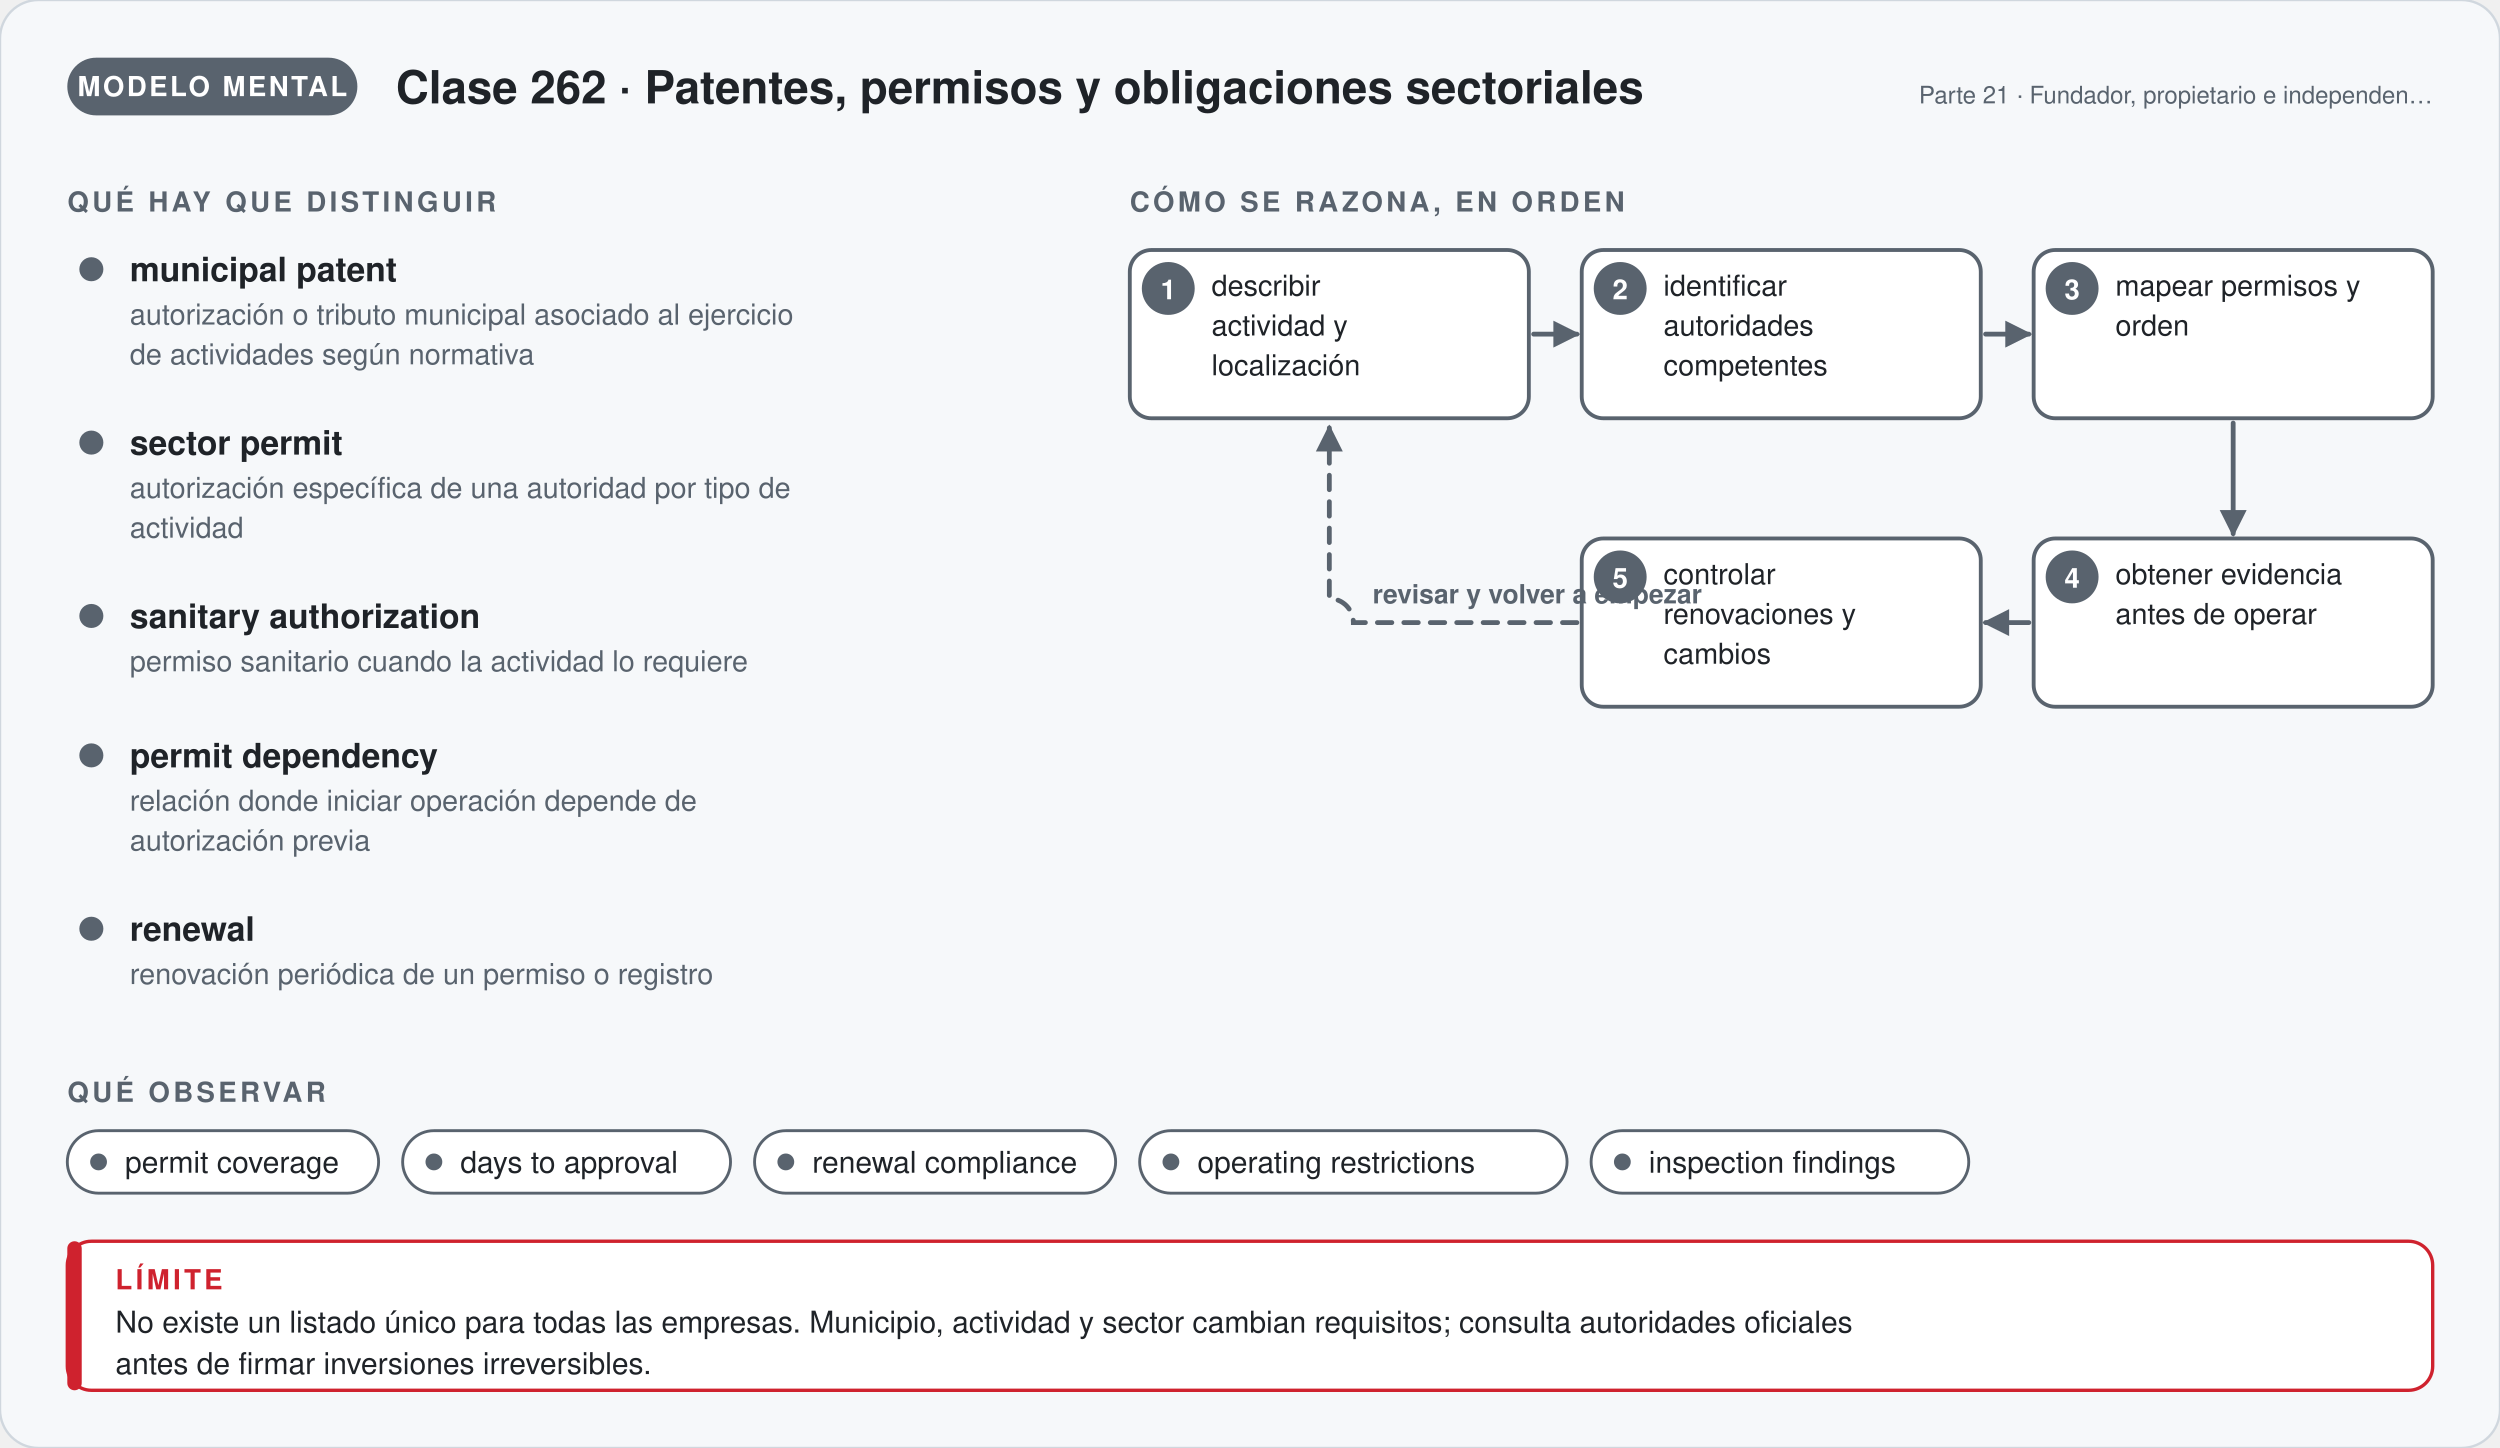
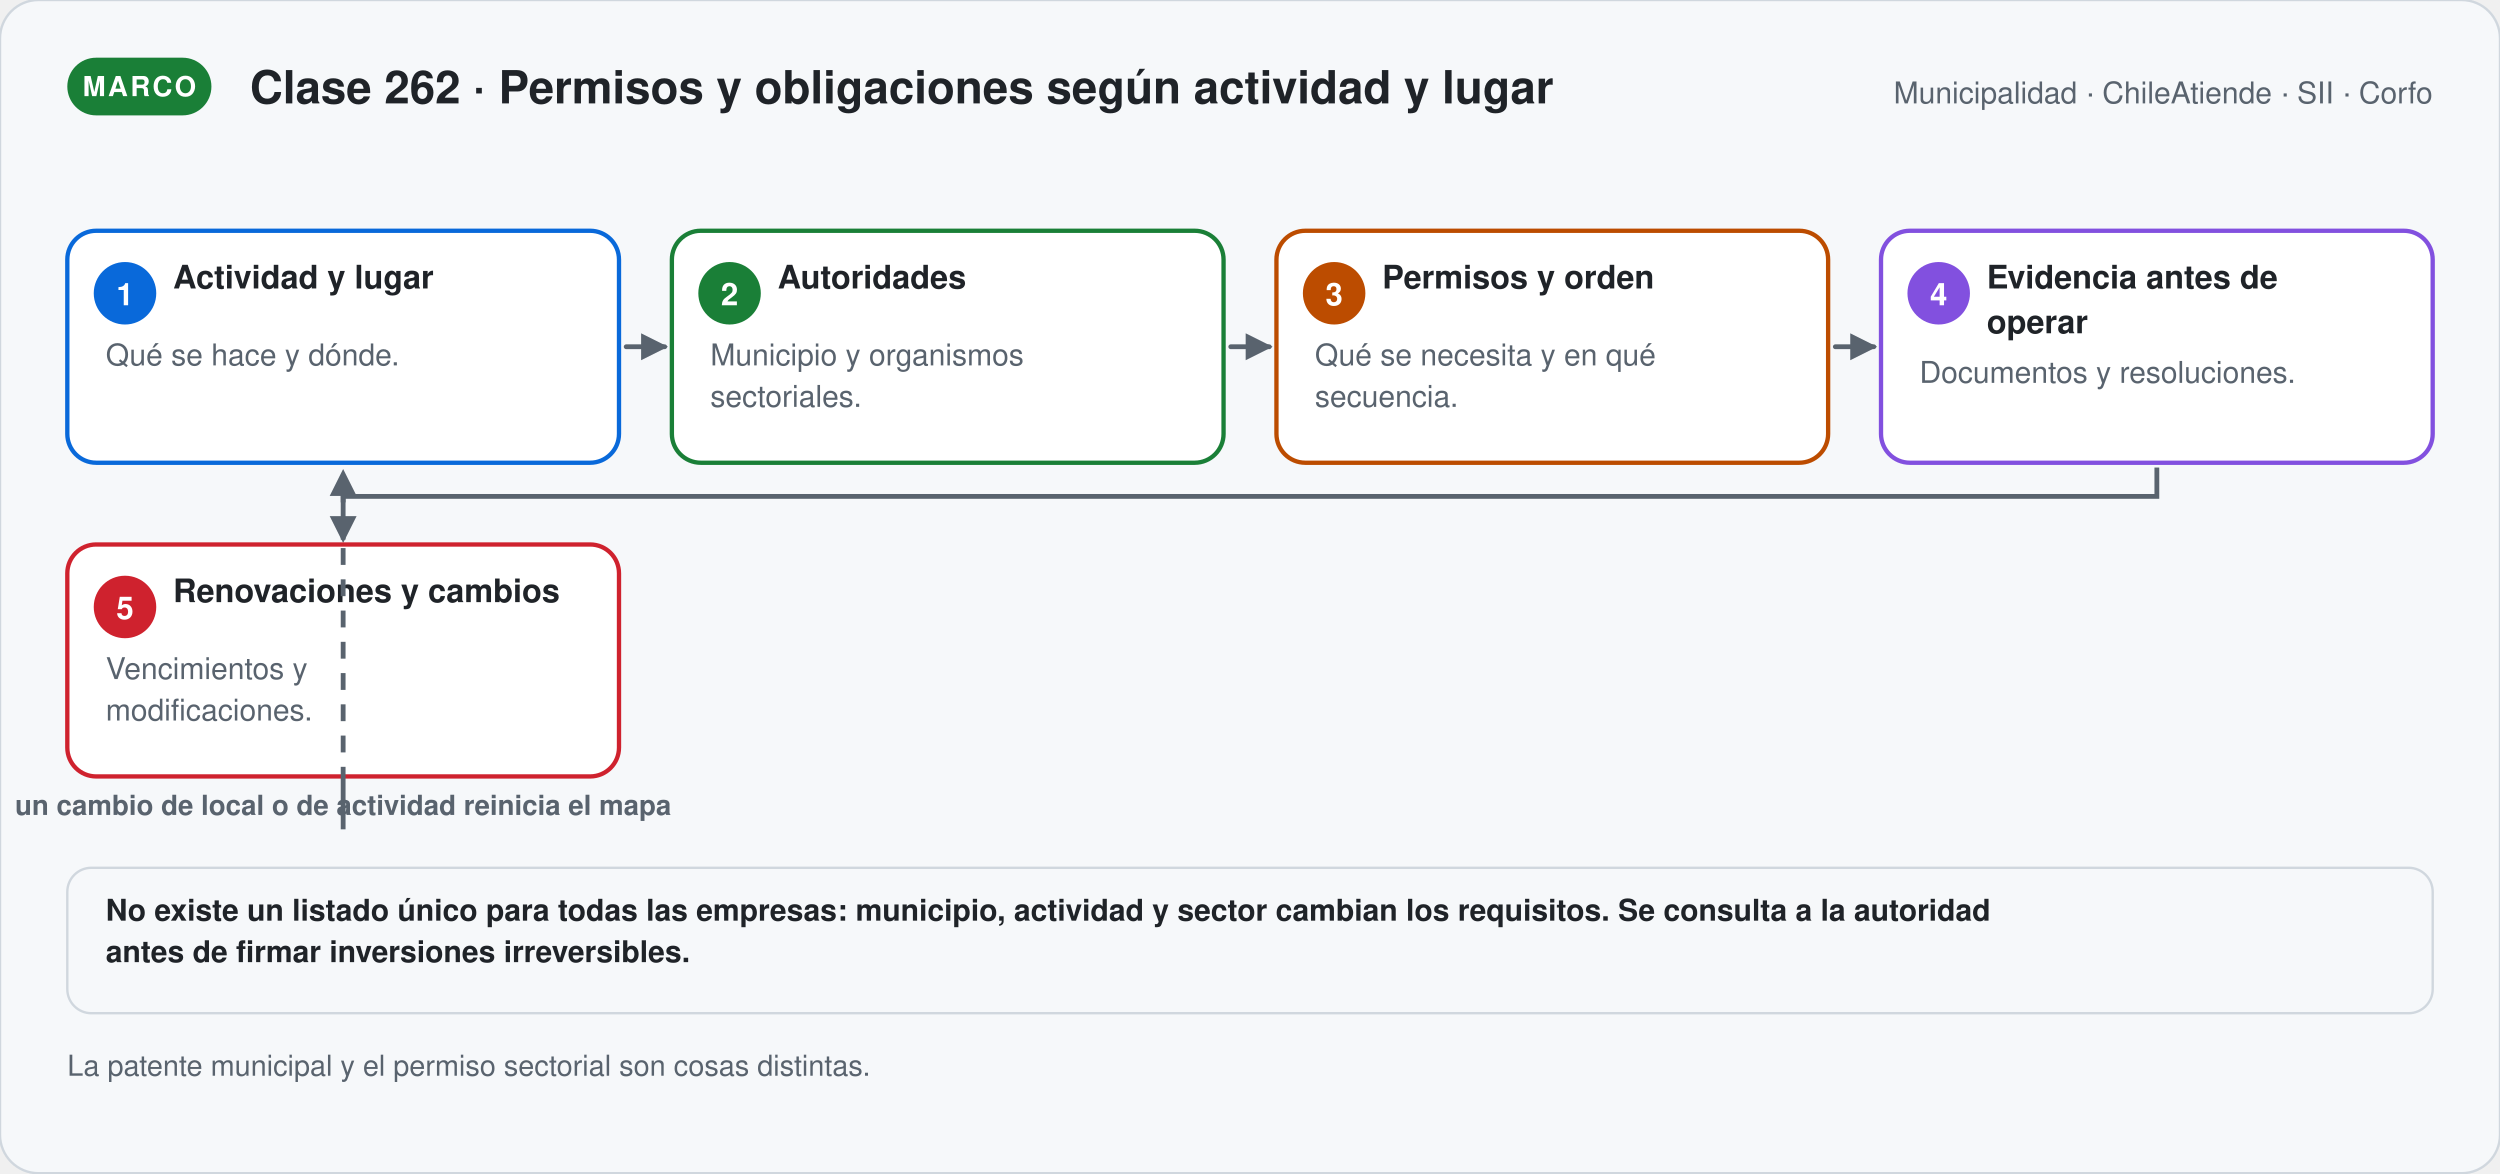
- <svg xmlns="http://www.w3.org/2000/svg" viewBox="0 0 1040 602.36" width="1040" role="img" aria-labelledby="t-g262 d-g262" font-family="'Segoe UI', 'Helvetica Neue', Helvetica, Arial, sans-serif">
+ <svg xmlns="http://www.w3.org/2000/svg" viewBox="0 0 1040 488.06" width="1040" role="img" aria-labelledby="t-s262 d-s262" font-family="'Segoe UI', 'Helvetica Neue', Helvetica, Arial, sans-serif">
  <defs>
-     <marker id="p-g262" viewBox="0 0 10 10" refX="8" refY="5" markerWidth="7" markerHeight="7" orient="auto">
+     <marker id="p-s262" viewBox="0 0 10 10" refX="8" refY="5" markerWidth="7" markerHeight="7" orient="auto">
      <path d="M1,1 L9,5 L1,9 Z" fill="#59636e" />
    </marker>
  </defs>
-   <rect width="1040" height="602.36" rx="16" fill="#f6f8fa" stroke="#d0d7de" />
-   <rect x="28" y="24" width="120.67" height="24" rx="12" fill="#59636e" />
-   <text x="88.335" y="40" font-size="11.5" font-weight="700" fill="#ffffff" text-anchor="middle" letter-spacing="1">MODELO MENTAL</text>
-   <text x="164.67" y="43" font-size="19" font-weight="700" fill="#1f2328" text-anchor="start">Clase 262 · Patentes, permisos y obligaciones sectoriales</text>
-   <text x="1012" y="43" font-size="10" font-weight="400" fill="#59636e" text-anchor="end">Parte 21 · Fundador, propietario e independen…</text>
-   <text x="28" y="88" font-size="11.5" font-weight="700" fill="#59636e" text-anchor="start" letter-spacing="1.4">QUÉ HAY QUE DISTINGUIR</text>
-   <circle cx="38" cy="112" r="5" fill="#59636e" />
-   <text x="54" y="117" font-size="14" font-weight="700" fill="#1f2328" text-anchor="start">municipal patent</text>
-   <text x="54" y="135" font-size="12" font-weight="400" fill="#59636e" text-anchor="start">autorización o tributo municipal asociado al ejercicio</text>
-   <text x="54" y="151.56" font-size="12" font-weight="400" fill="#59636e" text-anchor="start">de actividades según normativa</text>
-   <circle cx="38" cy="184.12" r="5" fill="#59636e" />
-   <text x="54" y="189.12" font-size="14" font-weight="700" fill="#1f2328" text-anchor="start">sector permit</text>
-   <text x="54" y="207.12" font-size="12" font-weight="400" fill="#59636e" text-anchor="start">autorización específica de una autoridad por tipo de</text>
-   <text x="54" y="223.68" font-size="12" font-weight="400" fill="#59636e" text-anchor="start">actividad</text>
-   <circle cx="38" cy="256.24" r="5" fill="#59636e" />
-   <text x="54" y="261.24" font-size="14" font-weight="700" fill="#1f2328" text-anchor="start">sanitary authorization</text>
-   <text x="54" y="279.24" font-size="12" font-weight="400" fill="#59636e" text-anchor="start">permiso sanitario cuando la actividad lo requiere</text>
-   <circle cx="38" cy="314.24" r="5" fill="#59636e" />
-   <text x="54" y="319.24" font-size="14" font-weight="700" fill="#1f2328" text-anchor="start">permit dependency</text>
-   <text x="54" y="337.24" font-size="12" font-weight="400" fill="#59636e" text-anchor="start">relación donde iniciar operación depende de</text>
-   <text x="54" y="353.8" font-size="12" font-weight="400" fill="#59636e" text-anchor="start">autorización previa</text>
-   <circle cx="38" cy="386.36" r="5" fill="#59636e" />
-   <text x="54" y="391.36" font-size="14" font-weight="700" fill="#1f2328" text-anchor="start">renewal</text>
-   <text x="54" y="409.36" font-size="12" font-weight="400" fill="#59636e" text-anchor="start">renovación periódica de un permiso o registro</text>
-   <text x="470" y="88" font-size="11.5" font-weight="700" fill="#59636e" text-anchor="start" letter-spacing="1.4">CÓMO SE RAZONA, EN ORDEN</text>
-   <rect x="470" y="104" width="166" height="70" rx="9" fill="#ffffff" stroke="#59636e" stroke-width="1.6" />
-   <circle cx="486.0" cy="120" r="11" fill="#59636e" />
-   <text x="486" y="124.5" font-size="11.5" font-weight="700" fill="#ffffff" text-anchor="middle">1</text>
-   <text x="504" y="123" font-size="12" font-weight="400" fill="#1f2328" text-anchor="start">describir</text>
-   <text x="504" y="139.56" font-size="12" font-weight="400" fill="#1f2328" text-anchor="start">actividad y</text>
-   <text x="504" y="156.12" font-size="12" font-weight="400" fill="#1f2328" text-anchor="start">localización</text>
-   <rect x="658" y="104" width="166" height="70" rx="9" fill="#ffffff" stroke="#59636e" stroke-width="1.6" />
-   <circle cx="674.0" cy="120" r="11" fill="#59636e" />
-   <text x="674" y="124.5" font-size="11.5" font-weight="700" fill="#ffffff" text-anchor="middle">2</text>
-   <text x="692" y="123" font-size="12" font-weight="400" fill="#1f2328" text-anchor="start">identificar</text>
-   <text x="692" y="139.56" font-size="12" font-weight="400" fill="#1f2328" text-anchor="start">autoridades</text>
-   <text x="692" y="156.12" font-size="12" font-weight="400" fill="#1f2328" text-anchor="start">competentes</text>
-   <rect x="846" y="104" width="166" height="70" rx="9" fill="#ffffff" stroke="#59636e" stroke-width="1.6" />
-   <circle cx="862.0" cy="120" r="11" fill="#59636e" />
-   <text x="862" y="124.5" font-size="11.5" font-weight="700" fill="#ffffff" text-anchor="middle">3</text>
-   <text x="880" y="123" font-size="12" font-weight="400" fill="#1f2328" text-anchor="start">mapear permisos y</text>
-   <text x="880" y="139.56" font-size="12" font-weight="400" fill="#1f2328" text-anchor="start">orden</text>
-   <rect x="846" y="224" width="166" height="70" rx="9" fill="#ffffff" stroke="#59636e" stroke-width="1.6" />
-   <circle cx="862.0" cy="240" r="11" fill="#59636e" />
-   <text x="862" y="244.5" font-size="11.5" font-weight="700" fill="#ffffff" text-anchor="middle">4</text>
-   <text x="880" y="243" font-size="12" font-weight="400" fill="#1f2328" text-anchor="start">obtener evidencia</text>
-   <text x="880" y="259.56" font-size="12" font-weight="400" fill="#1f2328" text-anchor="start">antes de operar</text>
-   <rect x="658" y="224" width="166" height="70" rx="9" fill="#ffffff" stroke="#59636e" stroke-width="1.6" />
-   <circle cx="674.0" cy="240" r="11" fill="#59636e" />
-   <text x="674" y="244.5" font-size="11.5" font-weight="700" fill="#ffffff" text-anchor="middle">5</text>
-   <text x="692" y="243" font-size="12" font-weight="400" fill="#1f2328" text-anchor="start">controlar</text>
-   <text x="692" y="259.56" font-size="12" font-weight="400" fill="#1f2328" text-anchor="start">renovaciones y</text>
-   <text x="692" y="276.12" font-size="12" font-weight="400" fill="#1f2328" text-anchor="start">cambios</text>
-   <path d="M638,139 L656,139" stroke="#59636e" stroke-width="2" fill="none" stroke-linecap="round" marker-end="url(#p-g262)" />
-   <path d="M826,139 L844,139" stroke="#59636e" stroke-width="2" fill="none" stroke-linecap="round" marker-end="url(#p-g262)" />
-   <path d="M929,176 L929,222" stroke="#59636e" stroke-width="2" fill="none" stroke-linecap="round" marker-end="url(#p-g262)" />
-   <path d="M844,259 L826,259" stroke="#59636e" stroke-width="2" fill="none" stroke-linecap="round" marker-end="url(#p-g262)" />
-   <path d="M656.0,259.0 H563.0 a10,10 0 0 0 -10,-10 V178" stroke="#59636e" stroke-width="2" fill="none" stroke-dasharray="6 5" stroke-linecap="round" marker-end="url(#p-g262)" />
-   <text x="571" y="251" font-size="11" font-weight="600" fill="#59636e" text-anchor="start">revisar y volver a empezar</text>
-   <text x="28" y="458.36" font-size="11.5" font-weight="700" fill="#59636e" text-anchor="start" letter-spacing="1.4">QUÉ OBSERVAR</text>
-   <rect x="28" y="470.36" width="129.5" height="26" rx="13" fill="#ffffff" stroke="#59636e" stroke-width="1.2" />
-   <circle cx="41" cy="483.36" r="3.5" fill="#59636e" />
-   <text x="52" y="487.86" font-size="12.5" font-weight="400" fill="#1f2328" text-anchor="start">permit coverage</text>
-   <rect x="167.5" y="470.36" width="136.4" height="26" rx="13" fill="#ffffff" stroke="#59636e" stroke-width="1.2" />
-   <circle cx="180.5" cy="483.36" r="3.5" fill="#59636e" />
-   <text x="191.5" y="487.86" font-size="12.5" font-weight="400" fill="#1f2328" text-anchor="start">days to approval</text>
-   <rect x="313.9" y="470.36" width="150.2" height="26" rx="13" fill="#ffffff" stroke="#59636e" stroke-width="1.2" />
-   <circle cx="326.9" cy="483.36" r="3.5" fill="#59636e" />
-   <text x="337.9" y="487.86" font-size="12.5" font-weight="400" fill="#1f2328" text-anchor="start">renewal compliance</text>
-   <rect x="474.1" y="470.36" width="177.8" height="26" rx="13" fill="#ffffff" stroke="#59636e" stroke-width="1.2" />
-   <circle cx="487.1" cy="483.36" r="3.5" fill="#59636e" />
-   <text x="498.1" y="487.86" font-size="12.5" font-weight="400" fill="#1f2328" text-anchor="start">operating restrictions</text>
-   <rect x="661.9" y="470.36" width="157.1" height="26" rx="13" fill="#ffffff" stroke="#59636e" stroke-width="1.2" />
-   <circle cx="674.9" cy="483.36" r="3.5" fill="#59636e" />
-   <text x="685.9" y="487.86" font-size="12.5" font-weight="400" fill="#1f2328" text-anchor="start">inspection findings</text>
-   <rect x="28" y="516.36" width="984" height="62" rx="10" fill="#ffffff" stroke="#cf222e" stroke-width="1.4" />
-   <rect x="28" y="516.36" width="6" height="62" rx="3" fill="#cf222e" />
-   <text x="48" y="536.36" font-size="11.5" font-weight="700" fill="#cf222e" text-anchor="start" letter-spacing="1.4">LÍMITE</text>
-   <text x="48" y="554.36" font-size="12.5" font-weight="400" fill="#1f2328" text-anchor="start">No existe un listado único para todas las empresas. Municipio, actividad y sector cambian requisitos; consulta autoridades oficiales</text>
-   <text x="48" y="571.61" font-size="12.5" font-weight="400" fill="#1f2328" text-anchor="start">antes de firmar inversiones irreversibles.</text>
+   <rect width="1040" height="488.06" rx="16" fill="#f6f8fa" stroke="#d0d7de" />
+   <rect x="28" y="24" width="59.95" height="24" rx="12" fill="#1a7f37" />
+   <text x="57.975" y="40" font-size="11.5" font-weight="700" fill="#ffffff" text-anchor="middle" letter-spacing="1">MARCO</text>
+   <text x="103.95" y="43" font-size="19" font-weight="700" fill="#1f2328" text-anchor="start">Clase 262 · Permisos y obligaciones según actividad y lugar</text>
+   <text x="1012" y="43" font-size="12.5" font-weight="400" fill="#59636e" text-anchor="end">Municipalidad · ChileAtiende · SII · Corfo</text>
+   <rect x="28" y="96" width="229.5" height="96.5" rx="12" fill="#ffffff" stroke="#0969da" stroke-width="1.8" />
+   <circle cx="52.0" cy="122.0" r="13" fill="#0969da" />
+   <text x="52" y="127" font-size="13" font-weight="700" fill="#ffffff" text-anchor="middle">1</text>
+   <text x="72" y="120" font-size="13.5" font-weight="700" fill="#1f2328" text-anchor="start">Actividad y lugar</text>
+   <text x="44" y="152" font-size="12.5" font-weight="400" fill="#59636e" text-anchor="start">Qué se hace y dónde.</text>
+   <path d="M260.5,144.25 L276.5,144.25" stroke="#59636e" stroke-width="2" fill="none" stroke-linecap="round" marker-end="url(#p-s262)" />
+   <rect x="279.5" y="96" width="229.5" height="96.5" rx="12" fill="#ffffff" stroke="#1a7f37" stroke-width="1.8" />
+   <circle cx="303.5" cy="122.0" r="13" fill="#1a7f37" />
+   <text x="303.5" y="127" font-size="13" font-weight="700" fill="#ffffff" text-anchor="middle">2</text>
+   <text x="323.5" y="120" font-size="13.5" font-weight="700" fill="#1f2328" text-anchor="start">Autoridades</text>
+   <text x="295.5" y="152" font-size="12.5" font-weight="400" fill="#59636e" text-anchor="start">Municipio y organismos</text>
+   <text x="295.5" y="169.25" font-size="12.5" font-weight="400" fill="#59636e" text-anchor="start">sectoriales.</text>
+   <path d="M512,144.25 L528,144.25" stroke="#59636e" stroke-width="2" fill="none" stroke-linecap="round" marker-end="url(#p-s262)" />
+   <rect x="531" y="96" width="229.5" height="96.5" rx="12" fill="#ffffff" stroke="#bc4c00" stroke-width="1.8" />
+   <circle cx="555.0" cy="122.0" r="13" fill="#bc4c00" />
+   <text x="555" y="127" font-size="13" font-weight="700" fill="#ffffff" text-anchor="middle">3</text>
+   <text x="575" y="120" font-size="13.5" font-weight="700" fill="#1f2328" text-anchor="start">Permisos y orden</text>
+   <text x="547" y="152" font-size="12.5" font-weight="400" fill="#59636e" text-anchor="start">Qué se necesita y en qué</text>
+   <text x="547" y="169.25" font-size="12.5" font-weight="400" fill="#59636e" text-anchor="start">secuencia.</text>
+   <path d="M763.5,144.25 L779.5,144.25" stroke="#59636e" stroke-width="2" fill="none" stroke-linecap="round" marker-end="url(#p-s262)" />
+   <rect x="782.5" y="96" width="229.5" height="96.5" rx="12" fill="#ffffff" stroke="#8250df" stroke-width="1.8" />
+   <circle cx="806.5" cy="122.0" r="13" fill="#8250df" />
+   <text x="806.5" y="127" font-size="13" font-weight="700" fill="#ffffff" text-anchor="middle">4</text>
+   <text x="826.5" y="120" font-size="13.5" font-weight="700" fill="#1f2328" text-anchor="start">Evidencia antes de</text>
+   <text x="826.5" y="138.63" font-size="13.5" font-weight="700" fill="#1f2328" text-anchor="start">operar</text>
+   <text x="798.5" y="159.26" font-size="12.5" font-weight="400" fill="#59636e" text-anchor="start">Documentos y resoluciones.</text>
+   <path d="M897.25,194.5 V206.5 H142.75 V224.5" stroke="#59636e" stroke-width="2" fill="none" marker-end="url(#p-s262)" />
+   <rect x="28" y="226.5" width="229.5" height="96.5" rx="12" fill="#ffffff" stroke="#cf222e" stroke-width="1.8" />
+   <circle cx="52.0" cy="252.5" r="13" fill="#cf222e" />
+   <text x="52" y="257.5" font-size="13" font-weight="700" fill="#ffffff" text-anchor="middle">5</text>
+   <text x="72" y="250.5" font-size="13.5" font-weight="700" fill="#1f2328" text-anchor="start">Renovaciones y cambios</text>
+   <text x="44" y="282.5" font-size="12.5" font-weight="400" fill="#59636e" text-anchor="start">Vencimientos y</text>
+   <text x="44" y="299.75" font-size="12.5" font-weight="400" fill="#59636e" text-anchor="start">modificaciones.</text>
+   <path d="M142.75,325.0 V345.0 H142.75 V196.5" stroke="#59636e" stroke-width="2" fill="none" stroke-dasharray="7 6" marker-end="url(#p-s262)" />
+   <text x="142.75" y="339" font-size="11.5" font-weight="600" fill="#59636e" text-anchor="middle">un cambio de local o de actividad reinicia el mapa</text>
+   <rect x="28" y="361" width="984" height="60.5" rx="10" fill="#f6f8fa" stroke="#d0d7de" stroke-width="1" />
+   <text x="44" y="383" font-size="12.5" font-weight="600" fill="#1f2328" text-anchor="start">No existe un listado único para todas las empresas: municipio, actividad y sector cambian los requisitos. Se consulta a la autoridad</text>
+   <text x="44" y="400.25" font-size="12.5" font-weight="600" fill="#1f2328" text-anchor="start">antes de firmar inversiones irreversibles.</text>
+   <text x="28" y="447.5" font-size="12" font-weight="400" fill="#59636e" text-anchor="start">La patente municipal y el permiso sectorial son cosas distintas.</text>
</svg>
